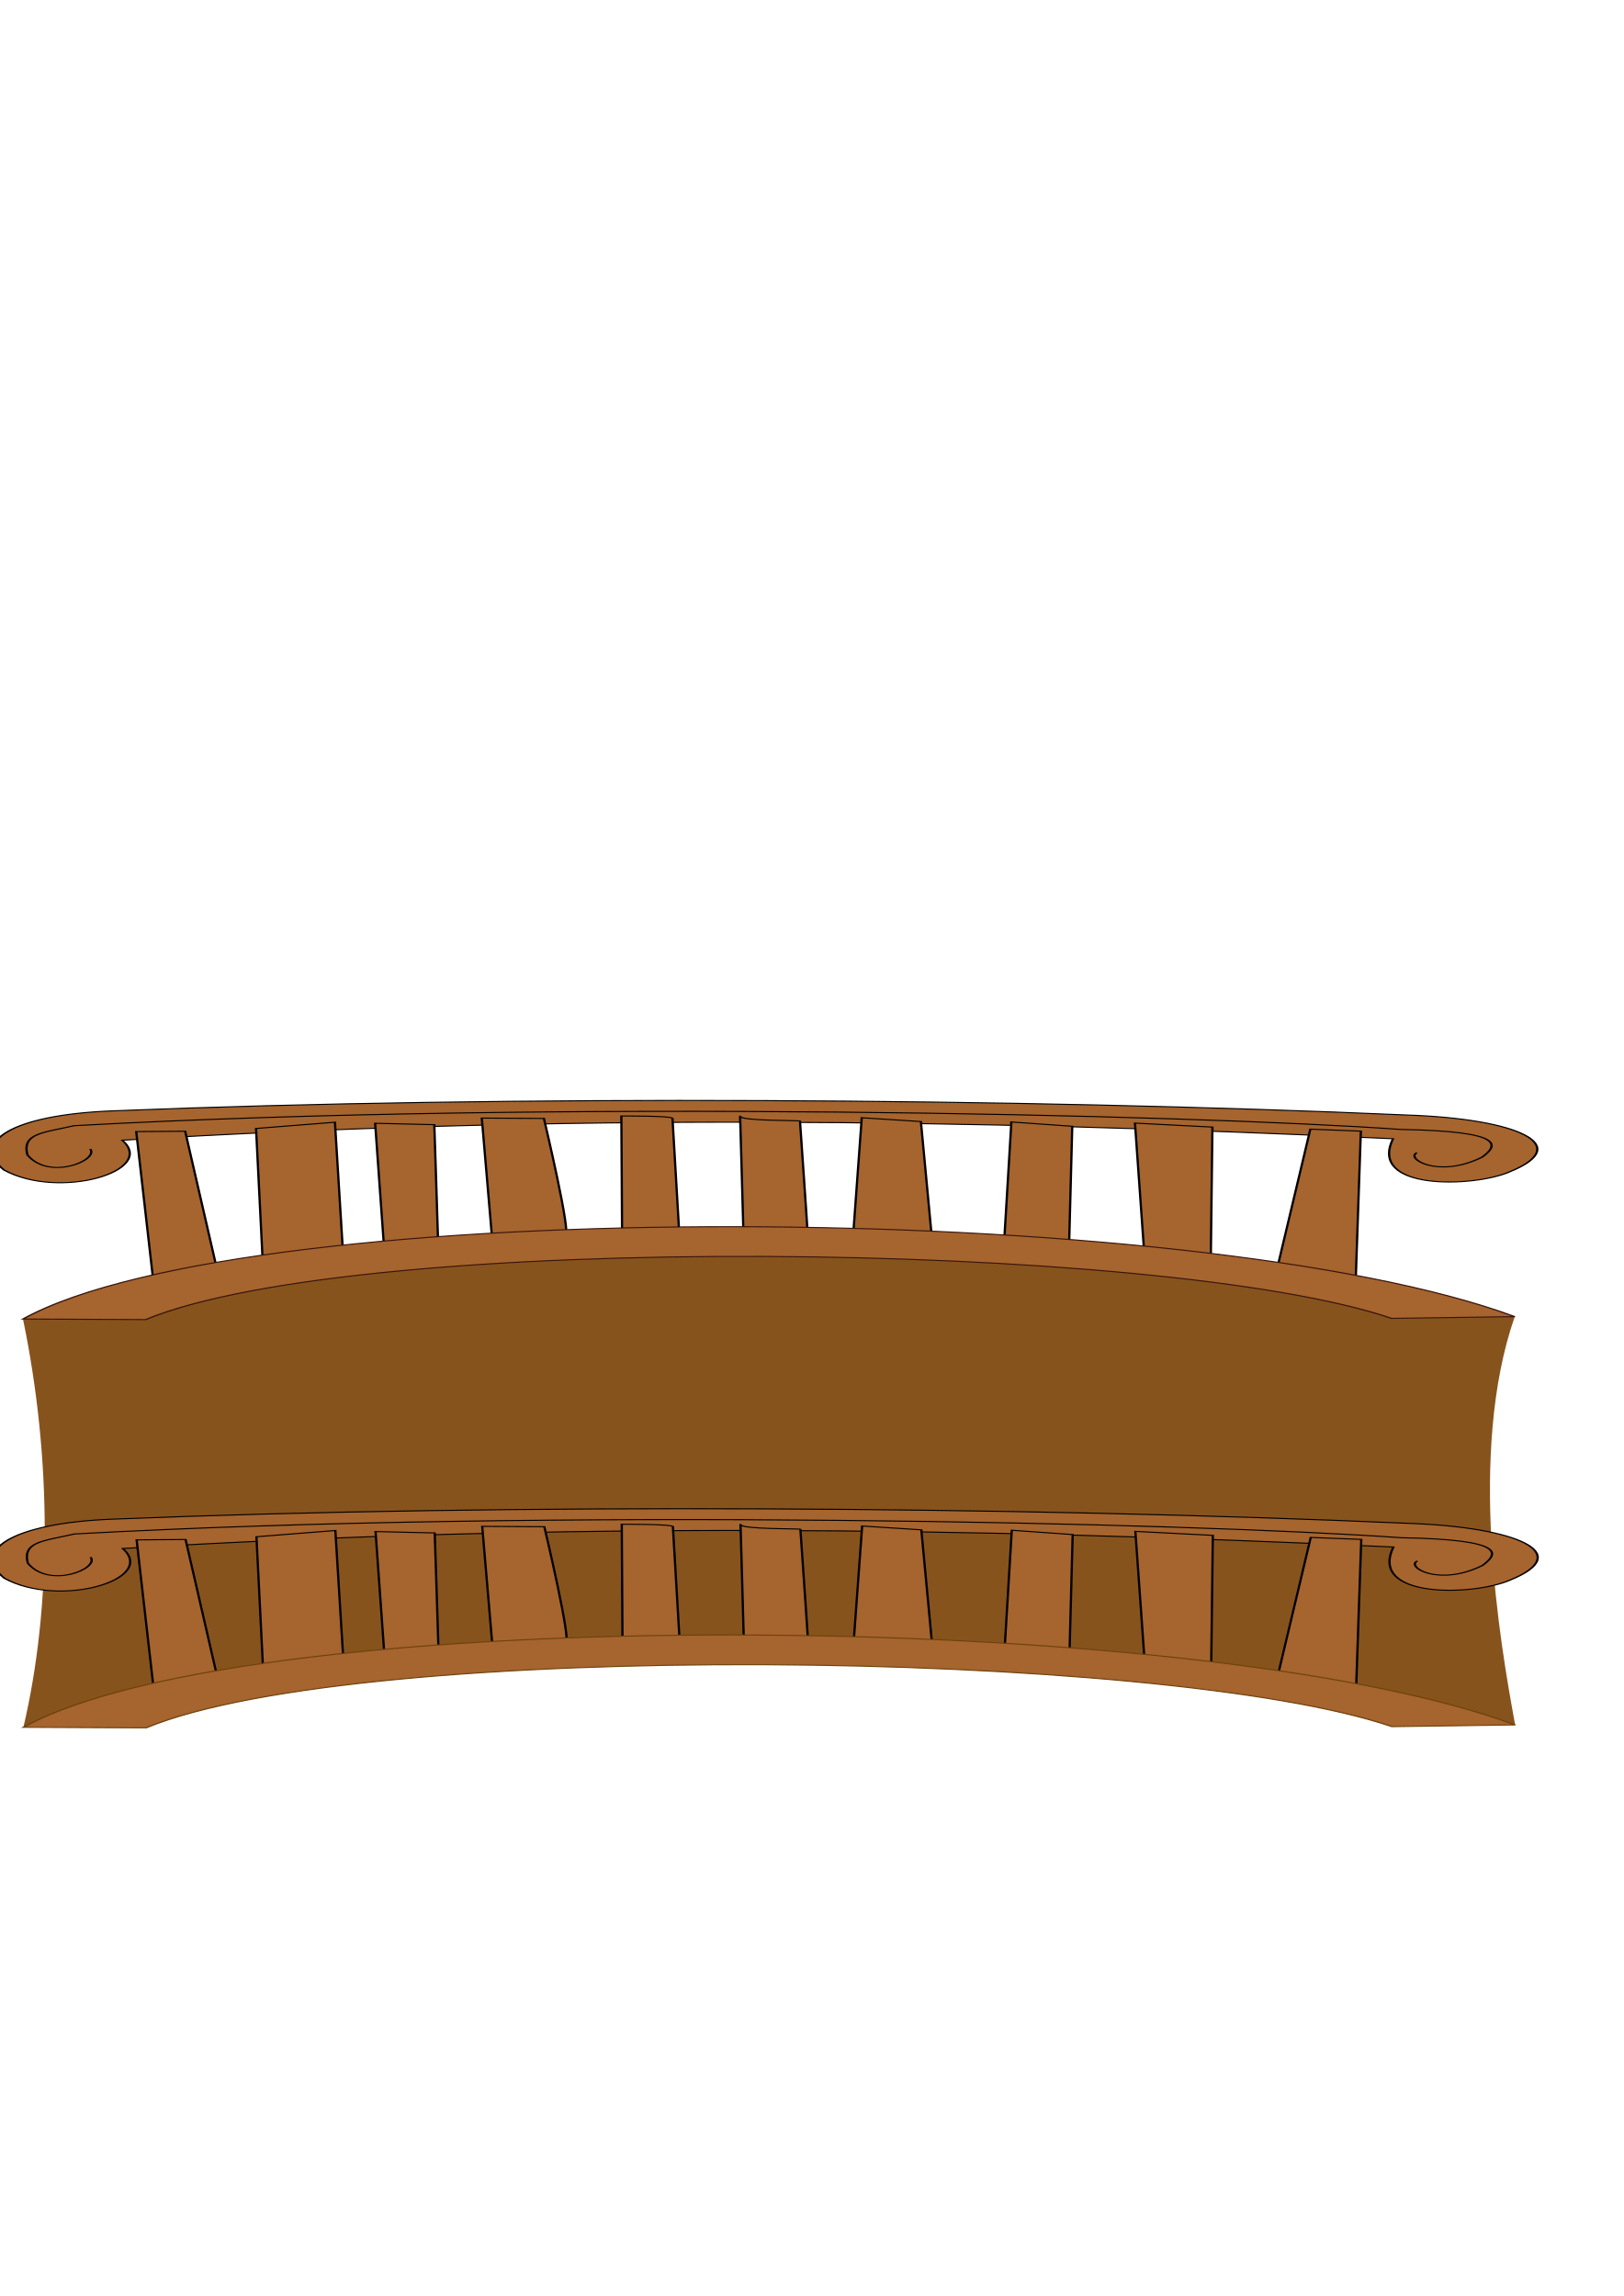
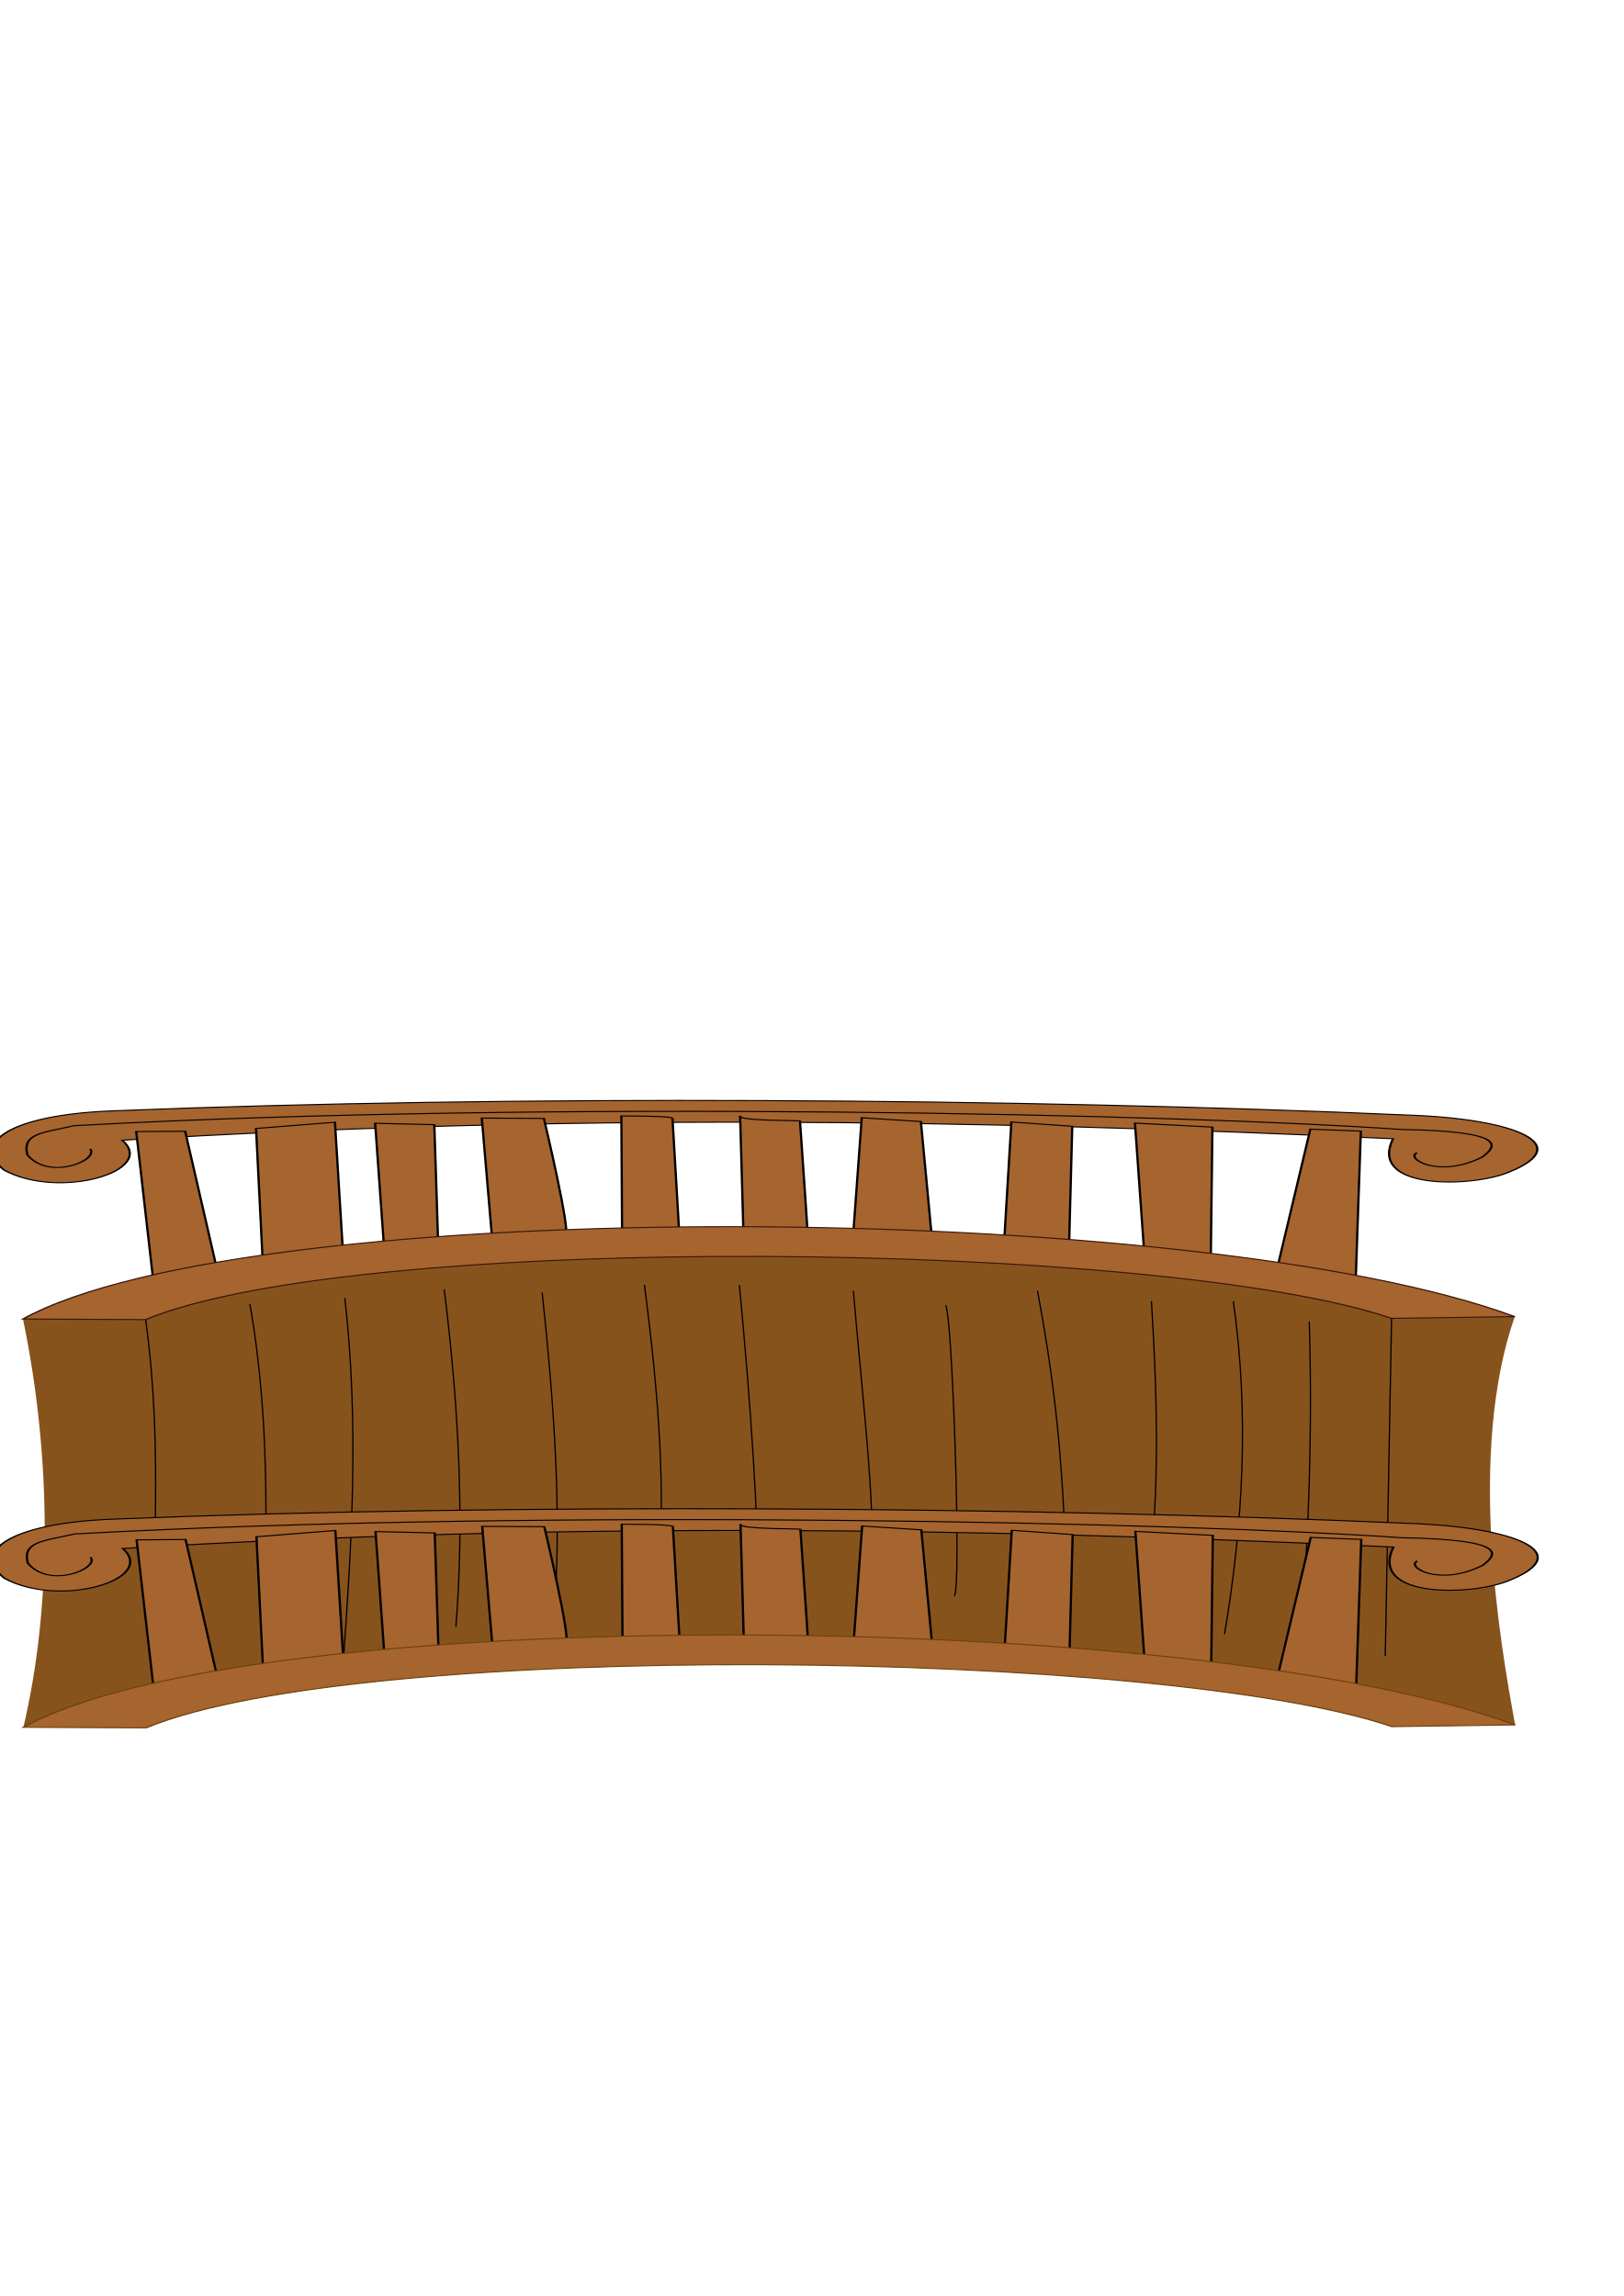
<svg xmlns="http://www.w3.org/2000/svg" width="210mm" height="297mm" viewBox="0 0 210 297" version="1.1" id="svg8">
  <defs id="defs2" />
  <g id="layer1" style="display:inline">
    <path style="display:inline;fill:#87531d;fill-opacity:1;stroke:#000000;stroke-width:0;stroke-linecap:butt;stroke-linejoin:miter;stroke-miterlimit:4;stroke-dasharray:none;stroke-opacity:1" d="M 3.024,223.435 C 6.714,207.81 6.718,188.646 2.971,170.623 66.154,159.04 130.588,160.173 195.909,170.314 c -6.141,17.619 -1.927,42.077 0.053,52.813 -53.28,-8.626 -107.882,-16.206 -192.938,0.308 z" id="path825-1" />
    <g id="g823-4" transform="matrix(1,0,0,0.4737336,-1.38945,64.54503)" style="stroke-width:0.291;stroke-miterlimit:4;stroke-dasharray:none">
      <path id="path815-2" d="m 15.921,167.08 c -13.272,1.083 -18.289,8.78 -14.018,16.146 7.123,8.267 19.871,0.304 15.308,-8.126 56.549,-7.21 109.542,-5.781 164.341,-0.405 -3.296,14.206 10.419,13.297 15.008,9.098 8.648,-7.37 1.026,-14.571 -13.197,-15.579 -49.832,-4.611 -116.293,-5.512 -167.443,-1.134 z" style="fill:#a6642e;fill-opacity:1;stroke:#000000;stroke-width:0.291;stroke-linecap:butt;stroke-linejoin:miter;stroke-miterlimit:4;stroke-dasharray:none;stroke-opacity:1" />
      <path id="path817-7" d="m 13.054,177.462 c 1.197,3.085 -5.355,8.779 -8.126,1.606 -0.699,-5.854 1.948,-5.959 6.048,-7.938 61.73,-7.175 144.194,-3.087 171.58,1.025 13.926,0.491 12.467,4.56 10.51,7.574 -5.666,5.94 -9.993,0.265 -8.41,-1.228" style="fill:none;stroke:#000000;stroke-width:0.291;stroke-linecap:butt;stroke-linejoin:miter;stroke-miterlimit:4;stroke-dasharray:none;stroke-opacity:1" />
      <path id="path819-1" d="m 19.007,172.738 2.173,40.16 c 38.404,-13.419 90.972,-14.409 155.537,1.134 l 0.678,-41.415 -6.536,-0.54 -4.158,36.853 -8.712,-2.001 0.208,-35.419 -10.018,-1.088 1.176,34.843 -9.698,-1.235 0.412,-32.741 -7.875,-1.173 -0.939,32.849 -9.352,-1.438 -1.408,-31.529 -7.654,-1.039 -1.134,32.789 c 0,0 -5.859,-0.378 -5.859,-1.134 0,-0.756 -0.992,-30.758 -0.992,-30.758 0,-0.223 -7.749,0.041 -7.749,-1.323 0,-0.945 0.425,31.325 0.425,31.325 l -8.315,-0.189 -0.85,-30.522 c -0.021,-0.756 -6.615,-0.661 -6.615,-0.661 l 0.094,32.317 c 0,0 -8.315,-0.567 -7.371,0.189 0.945,0.756 -2.74,-31.844 -2.74,-31.844 l -8.032,-0.095 1.323,32.695 c 0,0 -6.993,0.945 -6.993,1e-5 0,-0.945 -0.472,-30.9 -0.472,-30.9 l -7.654,-0.378 1.134,33.356 -5.292,1.89 -1.039,-35.53 -10.205,1.701 0.85,35.908 -5.953,2.079 -4.063,-37.231 z" style="fill:#a6642e;fill-opacity:1;stroke:#000000;stroke-width:0.291;stroke-linecap:butt;stroke-linejoin:miter;stroke-miterlimit:4;stroke-dasharray:none;stroke-opacity:1" />
      <path id="path821-5" d="M 4.36,223.918 C 33.811,189.604 156.353,191.225 197.298,223.267 l -15.931,0.473 C 151.792,202.493 48.161,199.784 20.226,224.072 Z" style="fill:#a6642e;fill-opacity:1;stroke:#37150c;stroke-width:0.291;stroke-linecap:butt;stroke-linejoin:miter;stroke-miterlimit:4;stroke-dasharray:none;stroke-opacity:1" />
    </g>
+     <path style="fill:none;stroke:#000000;stroke-width:0.165;stroke-linecap:butt;stroke-linejoin:miter;stroke-miterlimit:4;stroke-dasharray:none;stroke-opacity:1" d="m 18.837,170.696 c 2.361,17.202 0.699,31.698 1.007,47.519" id="path4563" />
+     <path style="fill:none;stroke:#000000;stroke-width:0.165;stroke-linecap:butt;stroke-linejoin:miter;stroke-miterlimit:4;stroke-dasharray:none;stroke-opacity:1" d="m 32.317,168.677 c 2.894,16.482 2.028,31.711 1.701,47.12" id="path4565" />
+     <path style="fill:none;stroke:#000000;stroke-width:0.165;stroke-linecap:butt;stroke-linejoin:miter;stroke-miterlimit:4;stroke-dasharray:none;stroke-opacity:1" d="m 44.601,167.921 c 1.846,16.346 0.895,31.643 -0.189,46.891" id="path4567" />
+     <path style="fill:none;stroke:#000000;stroke-width:0.165;stroke-linecap:butt;stroke-linejoin:miter;stroke-miterlimit:4;stroke-dasharray:none;stroke-opacity:1" d="m 57.452,166.787 c 1.853,14.889 2.642,29.513 1.512,43.656" id="path4569" />
+     <path style="fill:none;stroke:#000000;stroke-width:0.165;stroke-linecap:butt;stroke-linejoin:miter;stroke-miterlimit:4;stroke-dasharray:none;stroke-opacity:1" d="m 70.115,167.165 c 1.485,13.778 2.443,27.205 1.701,39.499" id="path4571" />
+     <path style="fill:none;stroke:#000000;stroke-width:0.165;stroke-linecap:butt;stroke-linejoin:miter;stroke-miterlimit:4;stroke-dasharray:none;stroke-opacity:1" d="m 83.344,166.22 c 1.859,14.209 2.99,28.095 1.512,40.821" id="path4573" />
+     <path style="fill:none;stroke:#000000;stroke-width:0.165;stroke-linecap:butt;stroke-linejoin:miter;stroke-miterlimit:4;stroke-dasharray:none;stroke-opacity:1" d="m 95.628,166.22 c 1.463,15.47 2.482,29.83 2.457,41.577" id="path4575" />
+     <path style="fill:none;stroke:#000000;stroke-width:0.165;stroke-linecap:butt;stroke-linejoin:miter;stroke-miterlimit:4;stroke-dasharray:none;stroke-opacity:1" d="m 110.369,166.976 c 1.176,14.225 3.328,31.1 2.079,38.743" id="path4577" />
+     <path style="fill:none;stroke:#000000;stroke-width:0.165;stroke-linecap:butt;stroke-linejoin:miter;stroke-miterlimit:4;stroke-dasharray:none;stroke-opacity:1" d="m 122.275,168.866 c 0.881,0.228 2.12,37.017 1.134,37.609" id="path4579" />
+     <path style="fill:none;stroke:#000000;stroke-width:0.165;stroke-linecap:butt;stroke-linejoin:miter;stroke-miterlimit:4;stroke-dasharray:none;stroke-opacity:1" d="m 134.182,166.976 c 3.912,20.693 3.368,32.563 4.139,47.037" id="path4581" />
+     <path style="fill:none;stroke:#000000;stroke-width:0.165;stroke-linecap:butt;stroke-linejoin:miter;stroke-miterlimit:4;stroke-dasharray:none;stroke-opacity:1" d="m 148.923,168.299 c 0.804,13.432 1.202,26.813 -0.945,39.876" id="path4583" />
+     <path style="fill:none;stroke:#000000;stroke-width:0.165;stroke-linecap:butt;stroke-linejoin:miter;stroke-miterlimit:4;stroke-dasharray:none;stroke-opacity:1" d="m 159.506,168.299 c 2.103,14.777 1.235,29.058 -1.134,43.089" id="path4585" />
+     <path style="fill:none;stroke:#000000;stroke-width:0.165;stroke-linecap:butt;stroke-linejoin:miter;stroke-miterlimit:4;stroke-dasharray:none;stroke-opacity:1" d="m 169.333,170.945 c 0.421,13.859 -0.051,27.718 -1.134,41.577" id="path4587" />
+     <path style="fill:none;stroke:#000000;stroke-width:0.165;stroke-linecap:butt;stroke-linejoin:miter;stroke-miterlimit:4;stroke-dasharray:none;stroke-opacity:1" d="m 179.978,170.538 -0.817,43.685" id="path4589" />
  </g>
  <g id="g823" transform="matrix(1,0,0,0.4737336,0,117.6249)" style="stroke-width:0.291;stroke-miterlimit:4;stroke-dasharray:none">
    <path id="path815" d="m 14.585,166.516 c -13.272,1.083 -18.289,8.78 -14.018,16.146 7.123,8.267 19.871,0.304 15.308,-8.126 56.549,-7.21 109.542,-5.781 164.341,-0.405 -3.296,14.206 10.419,13.297 15.008,9.098 8.648,-7.37 1.026,-14.571 -13.197,-15.579 -49.832,-4.611 -116.293,-5.512 -167.443,-1.134 z" style="fill:#a6642e;fill-opacity:1;stroke:#000000;stroke-width:0.291;stroke-linecap:butt;stroke-linejoin:miter;stroke-opacity:1;stroke-miterlimit:4;stroke-dasharray:none" />
    <path id="path817" d="m 11.717,176.898 c 1.197,3.085 -5.355,8.779 -8.126,1.606 -0.699,-5.854 1.948,-5.959 6.048,-7.938 61.73,-7.175 144.194,-3.087 171.58,1.025 13.926,0.491 12.467,4.56 10.51,7.574 -5.666,5.94 -9.993,0.265 -8.41,-1.228" style="fill:none;stroke:#000000;stroke-width:0.291;stroke-linecap:butt;stroke-linejoin:miter;stroke-opacity:1;stroke-miterlimit:4;stroke-dasharray:none" />
    <path id="path819" d="m 17.67,172.173 2.173,40.16 c 38.404,-13.419 90.972,-14.409 155.537,1.134 l 0.678,-41.415 -6.536,-0.54 -4.158,36.853 -8.712,-2.001 0.208,-35.419 -10.018,-1.088 1.176,34.843 -9.698,-1.235 0.412,-32.741 -7.875,-1.173 -0.939,32.849 -9.352,-1.438 -1.408,-31.529 -7.654,-1.039 -1.134,32.789 c 0,0 -5.859,-0.378 -5.859,-1.134 0,-0.756 -0.992,-30.758 -0.992,-30.758 0,-0.223 -7.749,0.041 -7.749,-1.323 0,-0.945 0.425,31.325 0.425,31.325 l -8.315,-0.189 -0.85,-30.522 c -0.021,-0.756 -6.615,-0.661 -6.615,-0.661 l 0.094,32.317 c 0,0 -8.315,-0.567 -7.371,0.189 0.945,0.756 -2.74,-31.844 -2.74,-31.844 l -8.032,-0.095 1.323,32.695 c 0,0 -6.993,0.945 -6.993,1e-5 0,-0.945 -0.472,-30.9 -0.472,-30.9 l -7.654,-0.378 1.134,33.356 -5.292,1.89 -1.039,-35.53 -10.205,1.701 0.85,35.908 -5.953,2.079 -4.063,-37.231 z" style="fill:#a6642e;fill-opacity:1;stroke:#000000;stroke-width:0.291;stroke-linecap:butt;stroke-linejoin:miter;stroke-miterlimit:4;stroke-dasharray:none;stroke-opacity:1" />
    <path id="path821" d="M 3.024,223.354 C 32.475,189.04 155.017,190.66 195.962,222.703 l -15.931,0.473 C 150.456,201.928 46.824,199.22 18.89,223.508 Z" style="fill:#a6642e;fill-opacity:1;stroke:#6d420c;stroke-width:0.291;stroke-linecap:butt;stroke-linejoin:miter;stroke-opacity:1;stroke-miterlimit:4;stroke-dasharray:none" />
  </g>
</svg>
